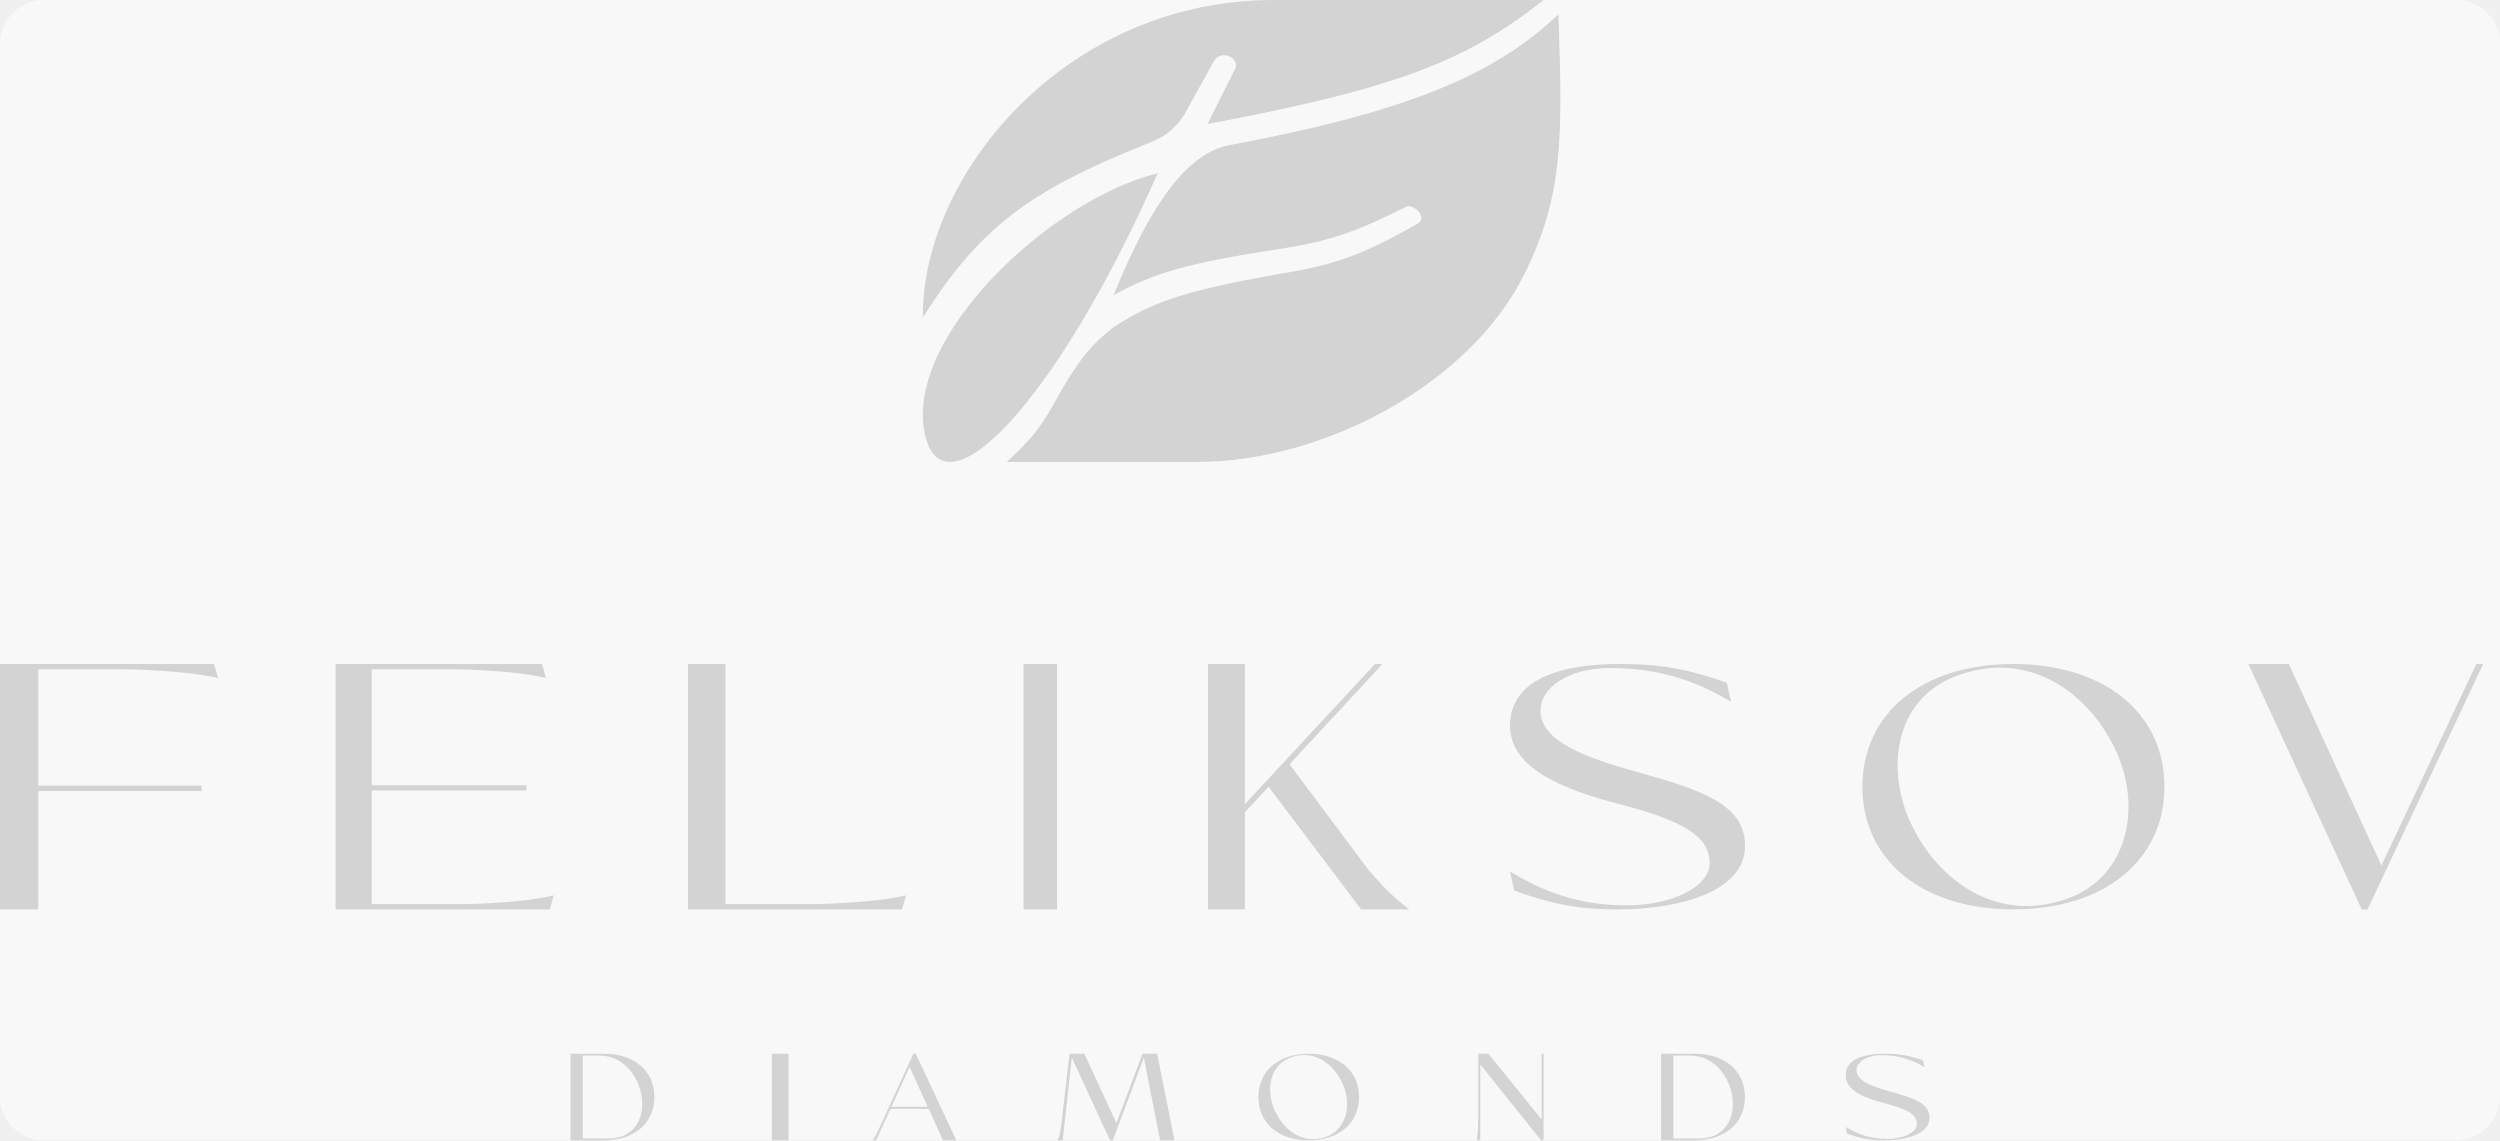
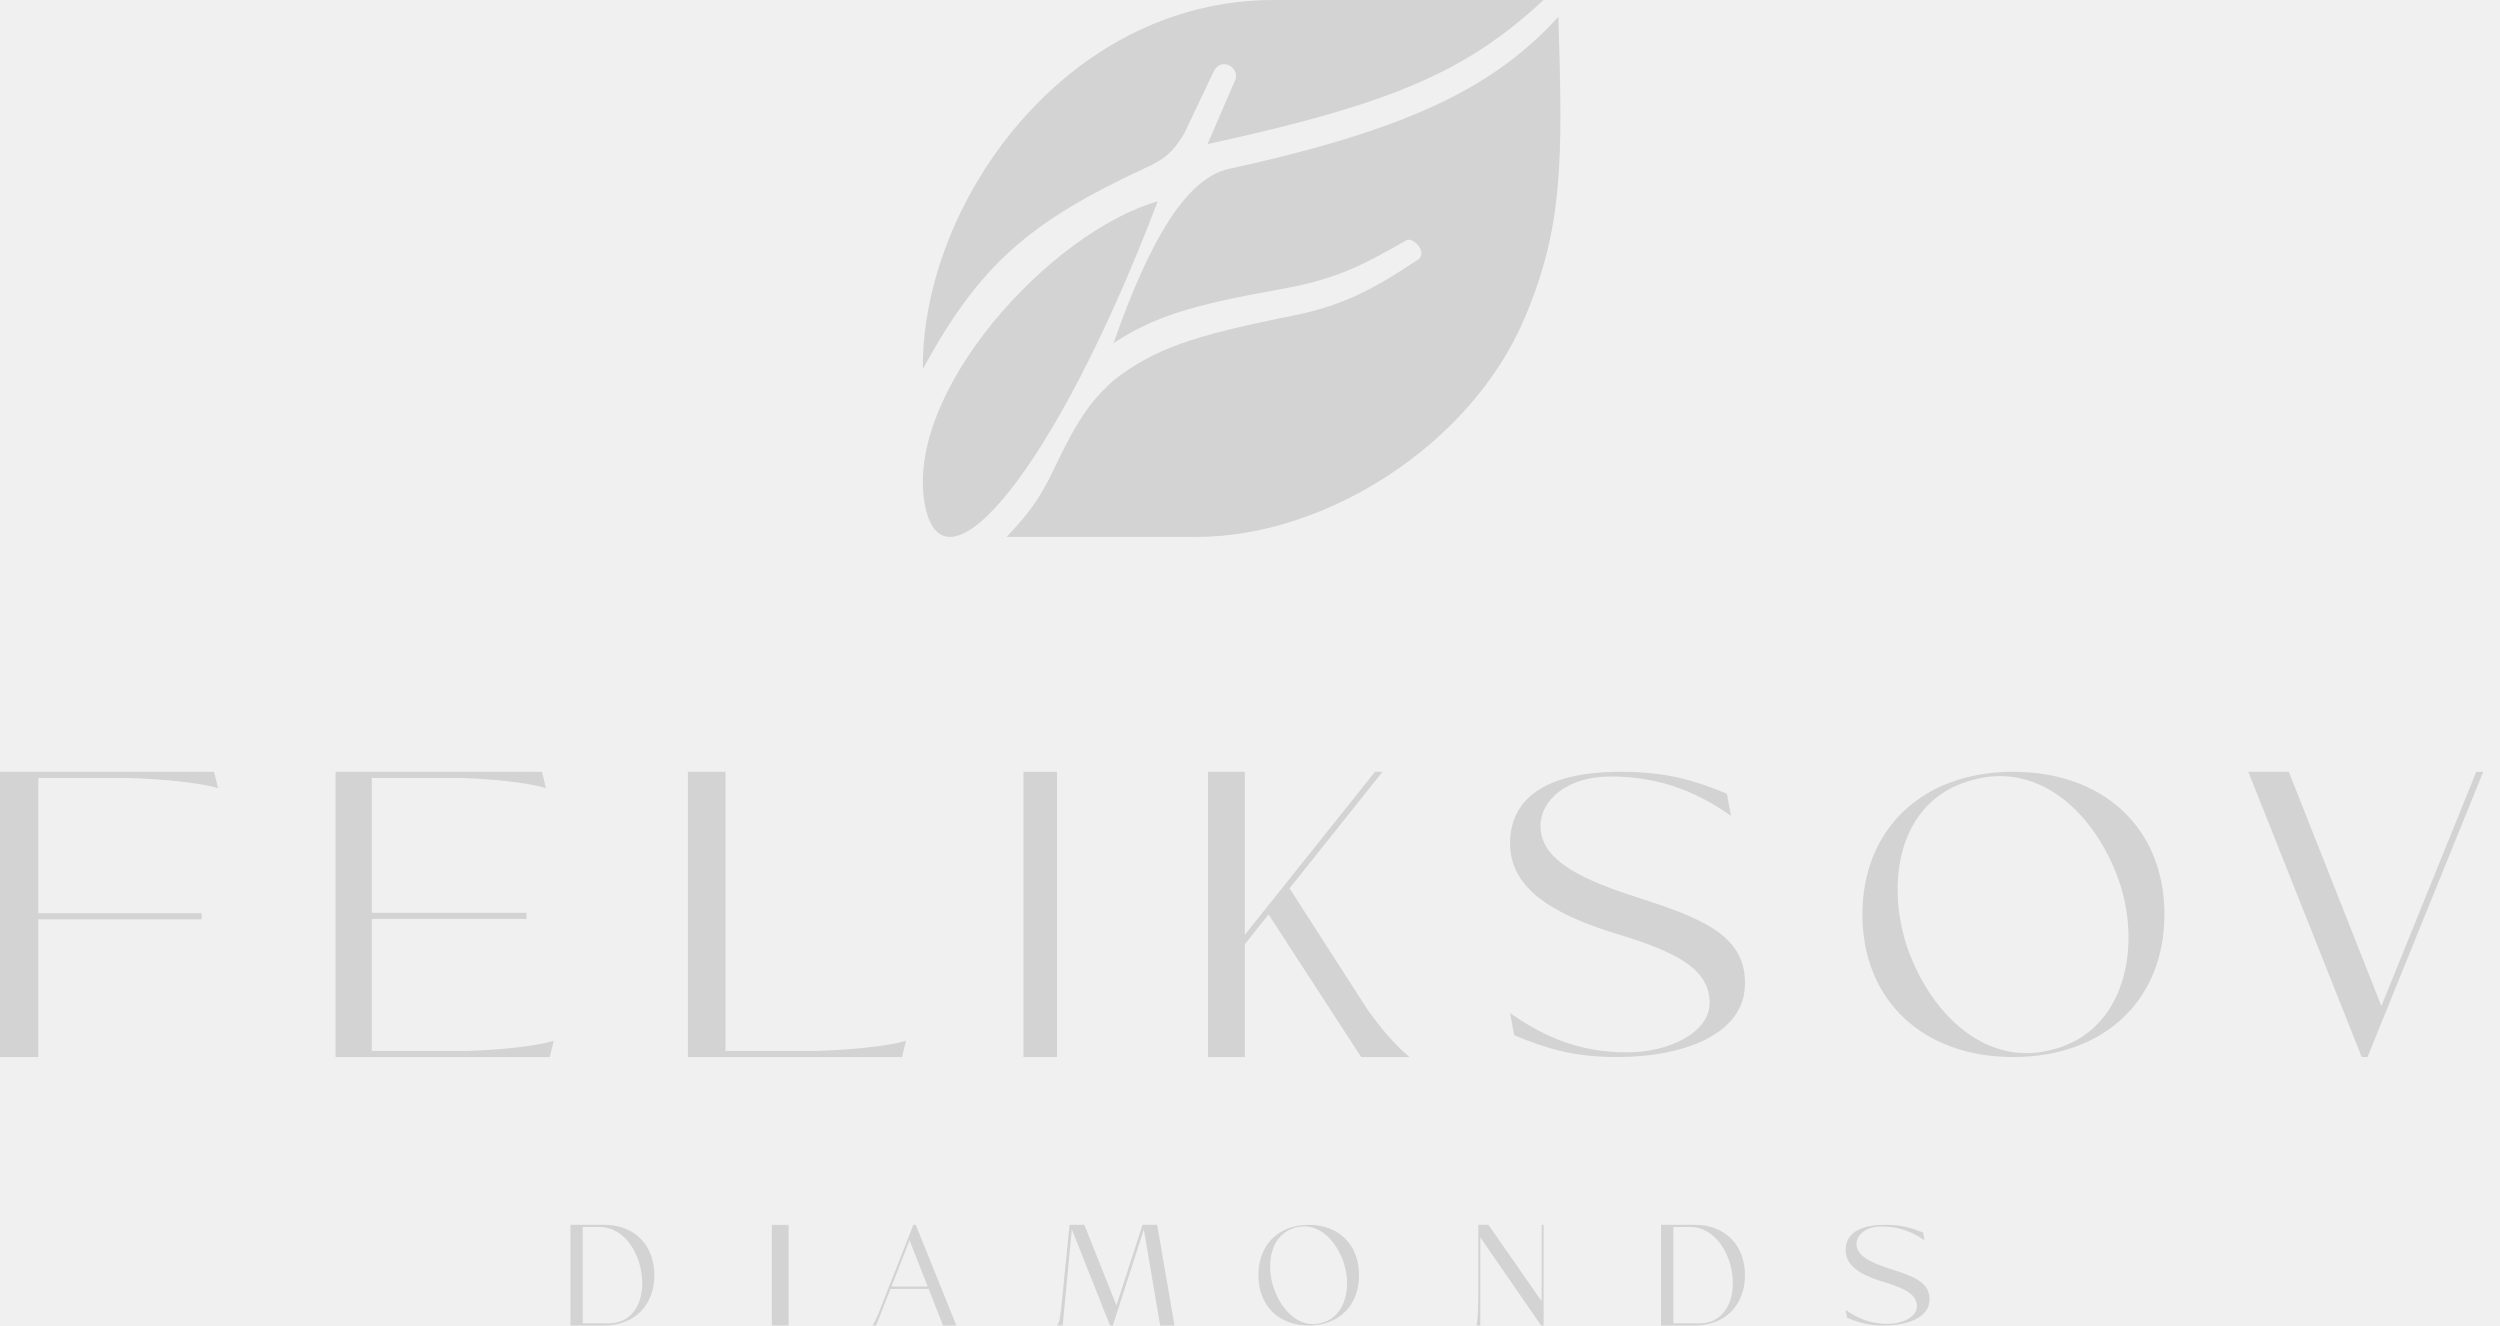
- <svg xmlns="http://www.w3.org/2000/svg" width="285" height="130" viewBox="0 0 285 130" fill="none">
-   <g clip-path="url(#clip0_939_6868)">
-     <rect width="285" height="130" rx="5" fill="#F8F8F8" />
-     <path d="M145.188 0C121.432 0 105.057 19.995 105.202 36.203C111.656 25.965 117.366 21.741 130.634 16.442C132.601 15.657 133.596 15.103 134.984 13.125L138.33 7.067C139.166 5.481 141.341 6.635 140.839 7.789L137.66 14.135C159.182 10.098 167.235 6.926 175.973 0H145.188Z" fill="#D3D3D3" />
-     <path d="M131.98 19.747C119.663 22.782 103.011 38.534 105.439 49.518C107.559 59.106 120.357 46.049 131.98 19.747Z" fill="#D3D3D3" />
-     <path d="M140.122 16.555C161.413 12.574 170.651 8.223 177.658 1.646C178.158 15.824 178.199 22.255 173.821 31.172C167.648 43.742 150.966 52.658 136.452 52.658H114.765C117.175 50.416 118.435 49.1 120.103 46.081C122.775 41.244 124.277 39.371 126.943 37.31C131.64 34.133 136.316 32.922 146.128 31.172C152.491 30.175 155.85 28.77 161.643 25.471C162.811 24.74 161.083 23.187 160.308 23.571C155.042 26.178 152.133 27.424 145.794 28.394C135.634 29.95 131.507 31.095 126.943 33.656C131.063 23.519 135.243 17.467 140.122 16.555Z" fill="#D3D3D3" />
-     <path d="M0 103.671H4.363V90.163H22.989V89.564H4.363V76.296H14.309C18.157 76.376 22.614 76.735 24.866 77.295L24.397 75.696H0V103.671Z" fill="#D3D3D3" />
-     <path d="M38.255 103.671H62.677L63.121 102.072C60.989 102.632 56.771 102.992 53.13 103.071H42.384V90.123H60.012V89.524H42.384V76.296H52.242C55.883 76.376 60.101 76.735 62.233 77.295L61.789 75.696H38.255V103.671Z" fill="#D3D3D3" />
-     <path d="M78.423 103.671H102.828L103.289 102.072C101.078 102.632 96.704 102.992 92.928 103.071H82.705V75.696H78.423V103.671Z" fill="#D3D3D3" />
-     <path d="M116.678 103.671H120.503V75.696H116.678V103.671Z" fill="#D3D3D3" />
-     <path d="M137.718 103.671H141.912V92.601L144.617 89.684L155.169 103.671H160.671C158.687 102.192 157.514 100.913 155.936 99.075L147.007 87.126L157.604 75.696H156.748L141.912 91.682V75.696H137.718V103.671Z" fill="#D3D3D3" />
-     <path d="M184.365 103.671C191.949 103.671 199.064 101.416 198.924 96.333C198.924 91.671 193.775 89.989 186.753 88.04C180.808 86.397 175.612 84.524 175.612 81.008C175.612 78.562 178.514 76.155 183.616 76.155C189.655 76.155 193.915 77.951 197.332 80.015L196.864 77.836C193.119 76.537 190.076 75.696 184.74 75.696C175.612 75.696 172.147 78.677 172.147 82.728C172.147 87.735 178.514 90.066 184.599 91.671C191.668 93.505 194.898 95.263 194.898 98.359C194.898 101.187 190.451 103.212 185.442 103.212C179.637 103.212 175.565 101.416 172.147 99.352L172.616 101.531C176.314 102.83 179.31 103.671 184.365 103.671Z" fill="#D3D3D3" />
-     <path d="M212.315 89.684C212.315 98.091 219.192 103.671 229.508 103.671C239.868 103.671 246.745 98.091 246.745 89.684C246.745 81.276 239.868 75.696 229.508 75.696C219.192 75.696 212.315 81.276 212.315 89.684ZM217.609 93.352C215.03 87.352 215.98 79.174 223.852 76.766C225.3 76.346 226.657 76.117 227.969 76.117C234.349 76.117 239.189 80.856 241.406 86.015C244.166 92.435 242.447 100.384 235.118 102.639C233.715 103.059 232.358 103.289 231.046 103.289C224.893 103.289 219.961 98.779 217.609 93.352Z" fill="#D3D3D3" />
-     <path d="M269.236 103.671H269.896L283.087 75.696H282.296L271.479 98.667L260.926 75.696H256.309L269.236 103.671Z" fill="#D3D3D3" />
-     <path d="M65.033 130H68.868C72.311 130 74.597 128.025 74.597 125.063C74.597 122.101 72.311 120.126 68.913 120.126H65.033V130ZM69.379 129.788H66.432V120.338H68.341C71.379 120.338 73.213 123.272 73.213 125.825C73.229 127.884 72.041 129.788 69.379 129.788Z" fill="#D3D3D3" />
-     <path d="M87.986 130H89.899V120.126H87.986V130Z" fill="#D3D3D3" />
-     <path d="M107.505 130H109.027L104.397 120.126H104.125L101.033 126.871C100.04 129.04 99.944 129.36 99.463 130H99.879L101.545 126.343V126.412H105.871L107.505 130ZM101.626 126.176L103.692 121.642L105.759 126.176H101.626Z" fill="#D3D3D3" />
-     <path d="M126.539 130H126.861L130.399 120.578L132.253 130H133.892L131.916 120.126H130.246L127.274 128.025L123.613 120.126H121.928L121.024 127.926C120.825 129.379 120.763 129.69 120.503 130H121.146L122.188 120.564L126.539 130Z" fill="#D3D3D3" />
-     <path d="M143.456 125.063C143.456 128.031 145.748 130 149.187 130C152.64 130 154.933 128.031 154.933 125.063C154.933 122.096 152.64 120.126 149.187 120.126C145.748 120.126 143.456 122.096 143.456 125.063ZM145.221 126.358C144.361 124.24 144.678 121.354 147.302 120.504C147.784 120.356 148.237 120.275 148.674 120.275C150.8 120.275 152.414 121.947 153.153 123.768C154.073 126.034 153.5 128.84 151.057 129.636C150.589 129.784 150.137 129.865 149.7 129.865C147.649 129.865 146.005 128.273 145.221 126.358Z" fill="#D3D3D3" />
-     <path d="M175.69 130H175.973V120.126H175.744V127.616L169.683 120.126H168.524V126.84C168.511 127.997 168.511 129.323 168.322 130H168.753V121.354L175.69 130Z" fill="#D3D3D3" />
-     <path d="M189.362 130H193.197C196.64 130 198.926 128.025 198.926 125.063C198.926 122.101 196.64 120.126 193.242 120.126H189.362V130ZM193.708 129.788H190.761V120.338H192.671C195.708 120.338 197.543 123.272 197.543 125.825C197.558 127.884 196.37 129.788 193.708 129.788Z" fill="#D3D3D3" />
-     <path d="M214.766 130C217.474 130 220.016 129.204 219.965 127.41C219.965 125.765 218.126 125.171 215.619 124.483C213.495 123.903 211.64 123.242 211.64 122.001C211.64 121.138 212.676 120.288 214.498 120.288C216.655 120.288 218.176 120.922 219.397 121.651L219.23 120.882C217.892 120.423 216.806 120.126 214.9 120.126C211.64 120.126 210.402 121.179 210.402 122.608C210.402 124.375 212.676 125.198 214.849 125.765C217.374 126.412 218.528 127.032 218.528 128.125C218.528 129.123 216.939 129.838 215.15 129.838C213.077 129.838 211.623 129.204 210.402 128.476L210.57 129.245C211.89 129.703 212.96 130 214.766 130Z" fill="#D3D3D3" />
-   </g>
-   <defs>
-     <clipPath id="clip0_939_6868">
-       <rect width="285" height="130" rx="5" fill="white" />
-     </clipPath>
-   </defs>
+ <svg xmlns="http://www.w3.org/2000/svg" width="149" height="79" viewBox="0 0 149 79" fill="none">
+   <path d="M75.906 0C63.485 0 54.925 12.151 55.001 22C58.375 15.779 61.36 13.212 68.296 9.992C69.325 9.515 69.845 9.178 70.57 7.976L72.32 4.295C72.757 3.331 73.894 4.032 73.632 4.733L71.969 8.59C83.222 6.136 87.432 4.209 92 0H75.906Z" fill="#D3D3D3" />
+   <path d="M69 12C62.561 13.844 53.855 23.417 55.125 30.091C56.233 35.918 62.924 27.984 69 12Z" fill="#D3D3D3" />
+   <path d="M73.257 10.06C84.388 7.641 89.218 4.997 92.881 1C93.143 9.616 93.164 13.524 90.875 18.943C87.648 26.582 78.926 32 71.338 32H60C61.26 30.638 61.919 29.838 62.791 28.003C64.188 25.064 64.973 23.926 66.367 22.673C68.822 20.742 71.267 20.006 76.397 18.943C79.724 18.337 81.48 17.483 84.508 15.479C85.119 15.034 84.215 14.091 83.811 14.324C81.057 15.908 79.537 16.665 76.222 17.255C70.911 18.201 68.753 18.896 66.367 20.453C68.521 14.292 70.706 10.615 73.257 10.06Z" fill="#D3D3D3" />
+   <path d="M0 63H2.281V54.791H12.019V54.427H2.281V46.364H7.481C9.492 46.413 11.823 46.631 13 46.971L12.755 46H0V63Z" fill="#D3D3D3" />
+   <path d="M20 63H32.768L33 62.029C31.886 62.369 29.68 62.587 27.777 62.636H22.159V54.767H31.375V54.403H22.159V46.364H27.312C29.216 46.413 31.421 46.631 32.536 46.971L32.304 46H20V63Z" fill="#D3D3D3" />
+   <path d="M41 63H53.759L54 62.029C52.844 62.369 50.557 62.587 48.583 62.636H43.239V46H41V63Z" fill="#D3D3D3" />
+   <path d="M61 63H63V46H61V63Z" fill="#D3D3D3" />
+   <path d="M72 63H74.192V56.273L75.607 54.5L81.124 63H84C82.963 62.101 82.35 61.324 81.525 60.207L76.857 52.946L82.397 46H81.949L74.192 55.714V46H72V63Z" fill="#D3D3D3" />
+   <path d="M96.388 63C100.352 63 104.072 61.63 103.999 58.541C103.999 55.708 101.307 54.686 97.636 53.501C94.528 52.503 91.811 51.365 91.811 49.228C91.811 47.742 93.328 46.279 95.996 46.279C99.153 46.279 101.38 47.37 103.167 48.624L102.922 47.3C100.964 46.511 99.373 46 96.583 46C91.811 46 90 47.812 90 50.273C90 53.316 93.328 54.732 96.51 55.708C100.206 56.822 101.894 57.891 101.894 59.772C101.894 61.49 99.569 62.721 96.951 62.721C93.916 62.721 91.787 61.63 90 60.376L90.245 61.7C92.178 62.489 93.745 63 96.388 63Z" fill="#D3D3D3" />
+   <path d="M111 54.5C111 59.609 114.595 63 119.988 63C125.405 63 129 59.609 129 54.5C129 49.391 125.405 46 119.988 46C114.595 46 111 49.391 111 54.5ZM113.767 56.73C112.419 53.083 112.916 48.113 117.032 46.65C117.788 46.395 118.498 46.255 119.184 46.255C122.519 46.255 125.05 49.135 126.209 52.27C127.652 56.172 126.753 61.003 122.921 62.373C122.188 62.628 121.478 62.768 120.792 62.768C117.576 62.768 114.997 60.027 113.767 56.73Z" fill="#D3D3D3" />
+   <path d="M140.759 63H141.103L148 46H147.586L141.931 59.959L136.414 46H134L140.759 63Z" fill="#D3D3D3" />
+   <path d="M34 79H36.005C37.805 79 39 77.8 39 76C39 74.2 37.805 73 36.028 73H34V79ZM36.272 78.871H34.731V73.129H35.73C37.318 73.129 38.277 74.911 38.277 76.463C38.285 77.714 37.663 78.871 36.272 78.871Z" fill="#D3D3D3" />
+   <path d="M46 79H47V73H46V79Z" fill="#D3D3D3" />
+   <path d="M56.204 79H57L54.58 73H54.437L52.821 77.099C52.301 78.417 52.251 78.611 52 79H52.218L53.089 76.778V76.82H55.35L56.204 79ZM53.131 76.676L54.211 73.921L55.291 76.676H53.131Z" fill="#D3D3D3" />
+   <path d="M66.156 79H66.324L68.174 73.274L69.143 79H70L68.967 73H68.094L66.54 77.8L64.626 73H63.745L63.272 77.74C63.168 78.623 63.136 78.811 63 79H63.336L63.881 73.266L66.156 79Z" fill="#D3D3D3" />
+   <path d="M75 76C75 77.803 76.198 79 77.996 79C79.802 79 81 77.803 81 76C81 74.197 79.802 73 77.996 73C76.198 73 75 74.197 75 76ZM75.922 76.787C75.473 75.5 75.639 73.746 77.01 73.23C77.263 73.139 77.499 73.09 77.728 73.09C78.84 73.09 79.683 74.107 80.07 75.213C80.551 76.59 80.251 78.295 78.974 78.779C78.729 78.869 78.493 78.918 78.264 78.918C77.192 78.918 76.332 77.951 75.922 76.787Z" fill="#D3D3D3" />
+   <path d="M91.852 79H92V73H91.88V77.551L88.711 73H88.106V77.08C88.099 77.783 88.099 78.589 88 79H88.225V73.746L91.852 79Z" fill="#D3D3D3" />
+   <path d="M99 79H101.005C102.805 79 104 77.8 104 76C104 74.2 102.805 73 101.028 73H99V79ZM101.272 78.871H99.731V73.129H100.73C102.318 73.129 103.277 74.911 103.277 76.463C103.285 77.714 102.664 78.871 101.272 78.871Z" fill="#D3D3D3" />
+   <path d="M112.281 79C113.697 79 115.026 78.516 115 77.426C115 76.426 114.038 76.066 112.727 75.647C111.617 75.295 110.647 74.893 110.647 74.139C110.647 73.615 111.189 73.098 112.141 73.098C113.269 73.098 114.064 73.484 114.702 73.926L114.615 73.459C113.916 73.18 113.348 73 112.351 73C110.647 73 110 73.639 110 74.508C110 75.582 111.189 76.082 112.325 76.426C113.645 76.82 114.248 77.197 114.248 77.861C114.248 78.467 113.418 78.902 112.482 78.902C111.399 78.902 110.638 78.516 110 78.074L110.087 78.541C110.778 78.82 111.337 79 112.281 79Z" fill="#D3D3D3" />
</svg>
